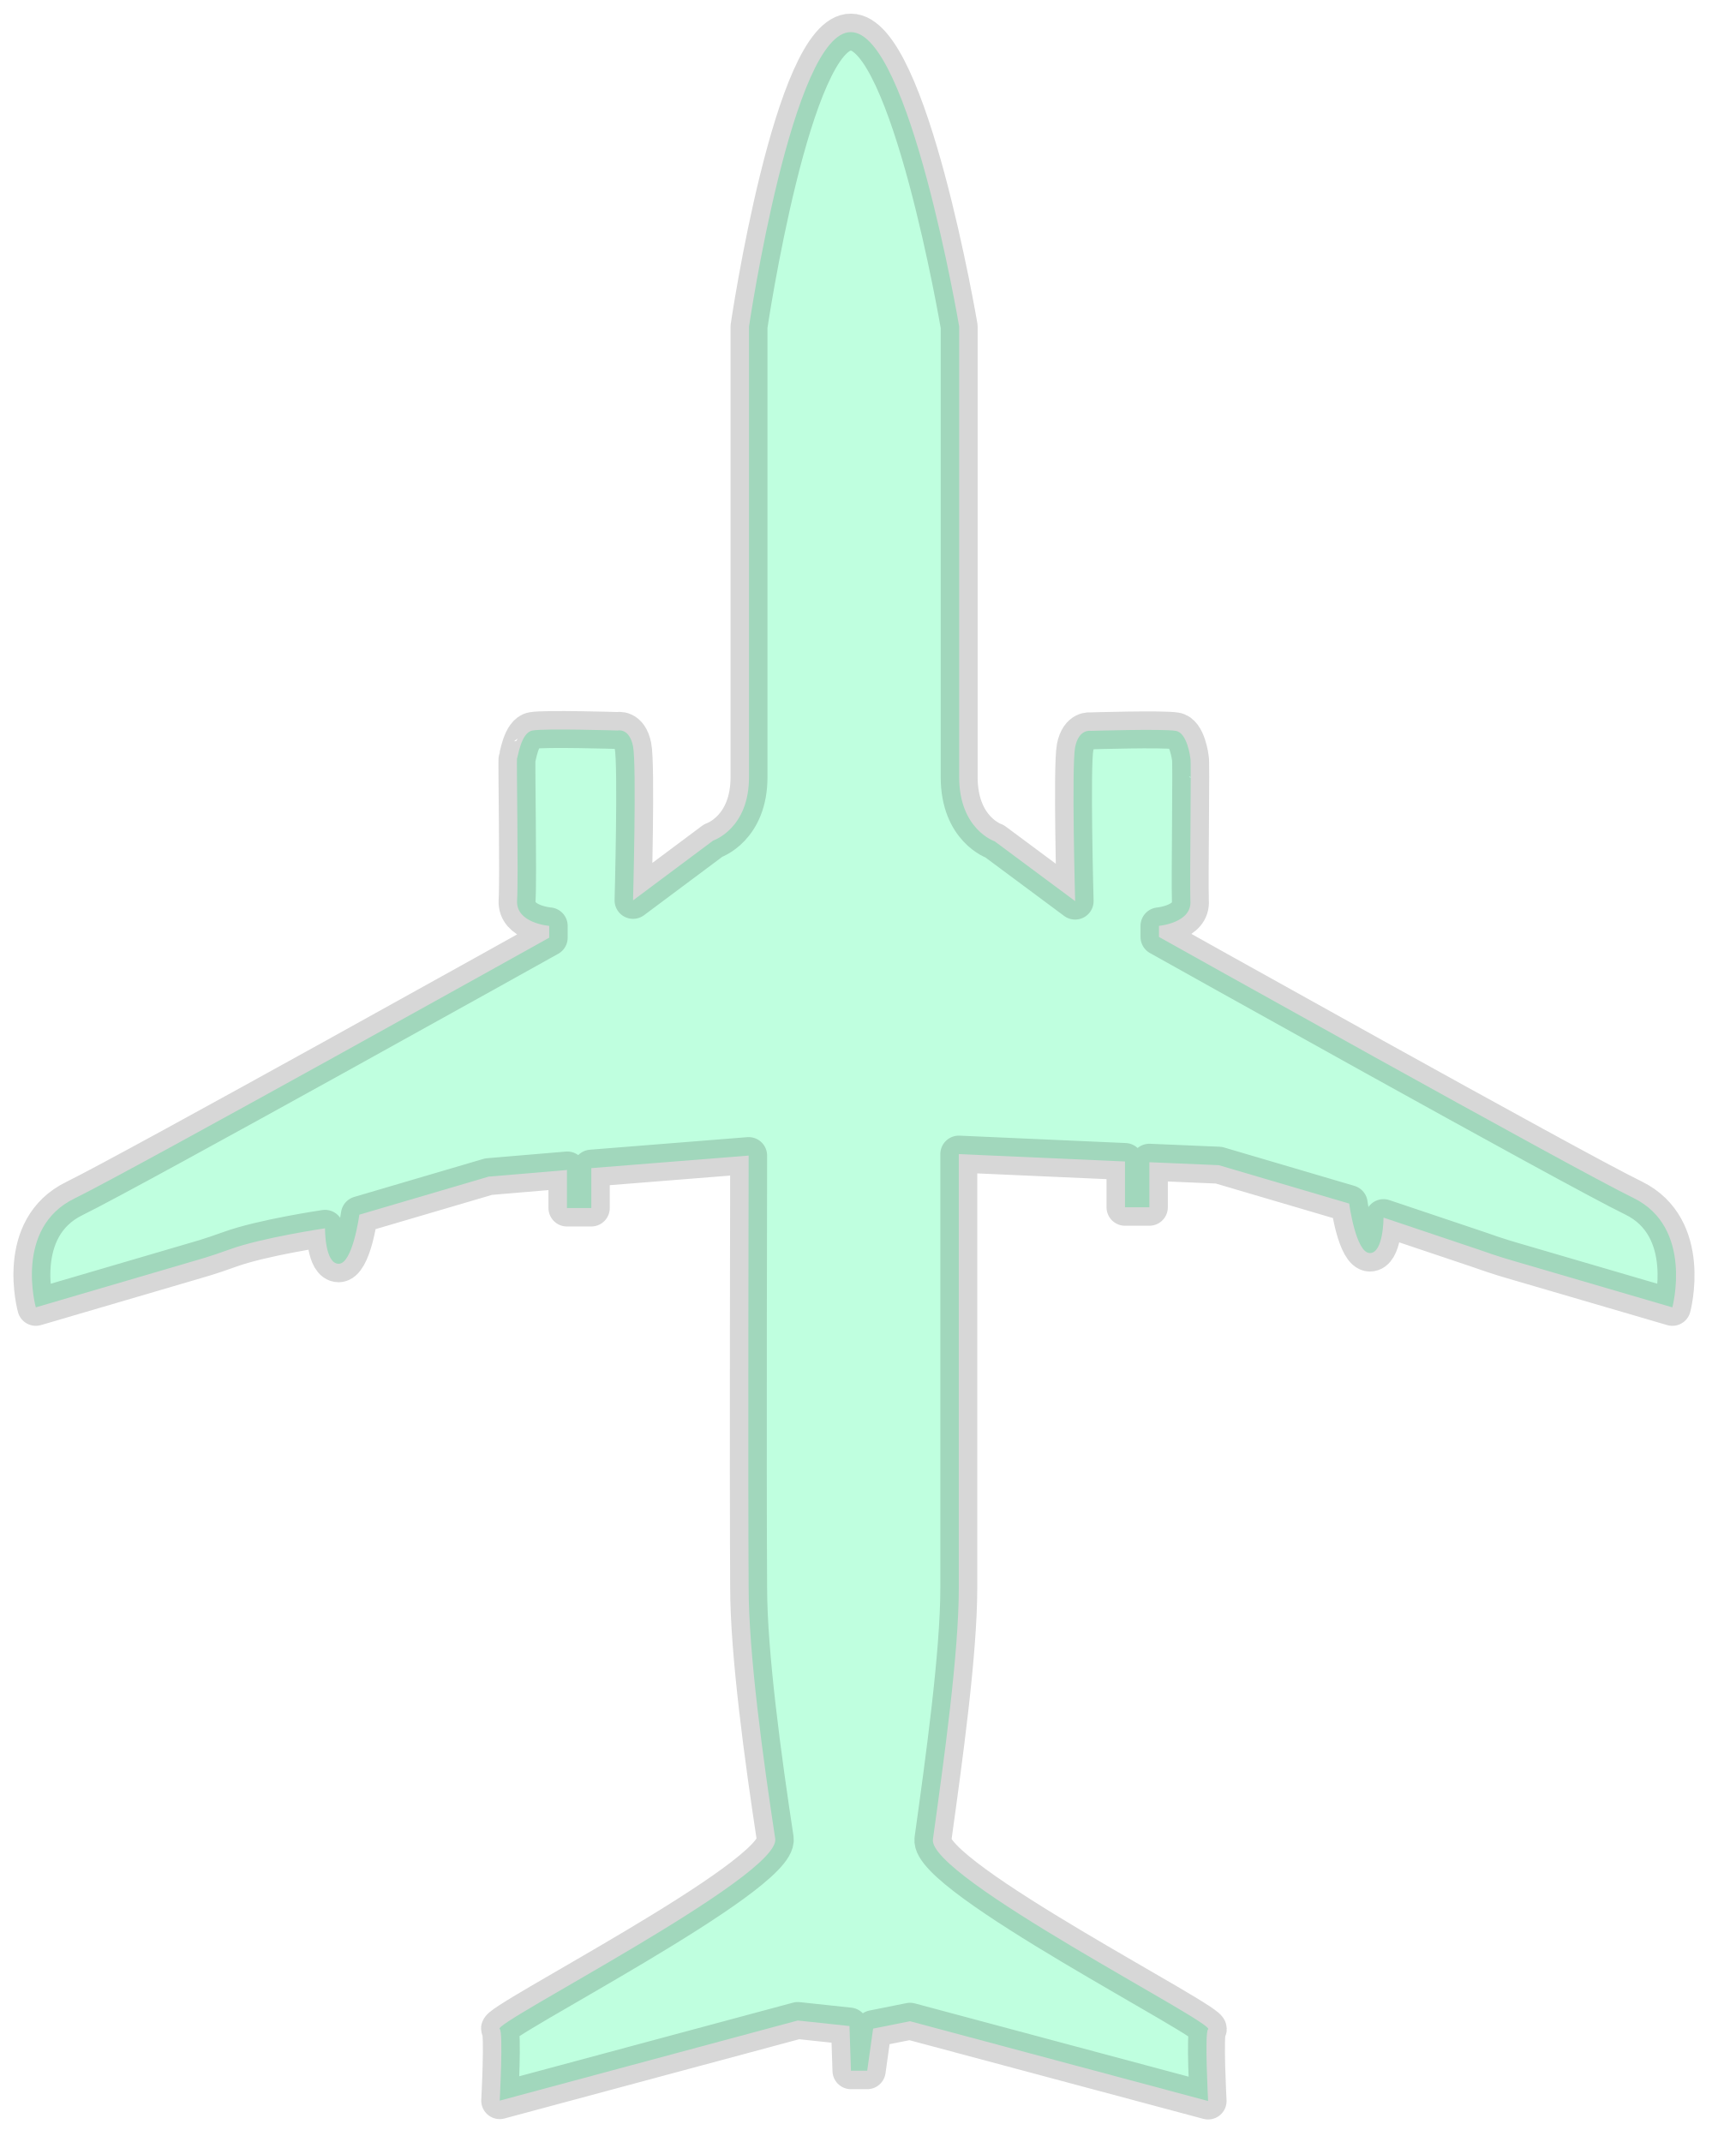
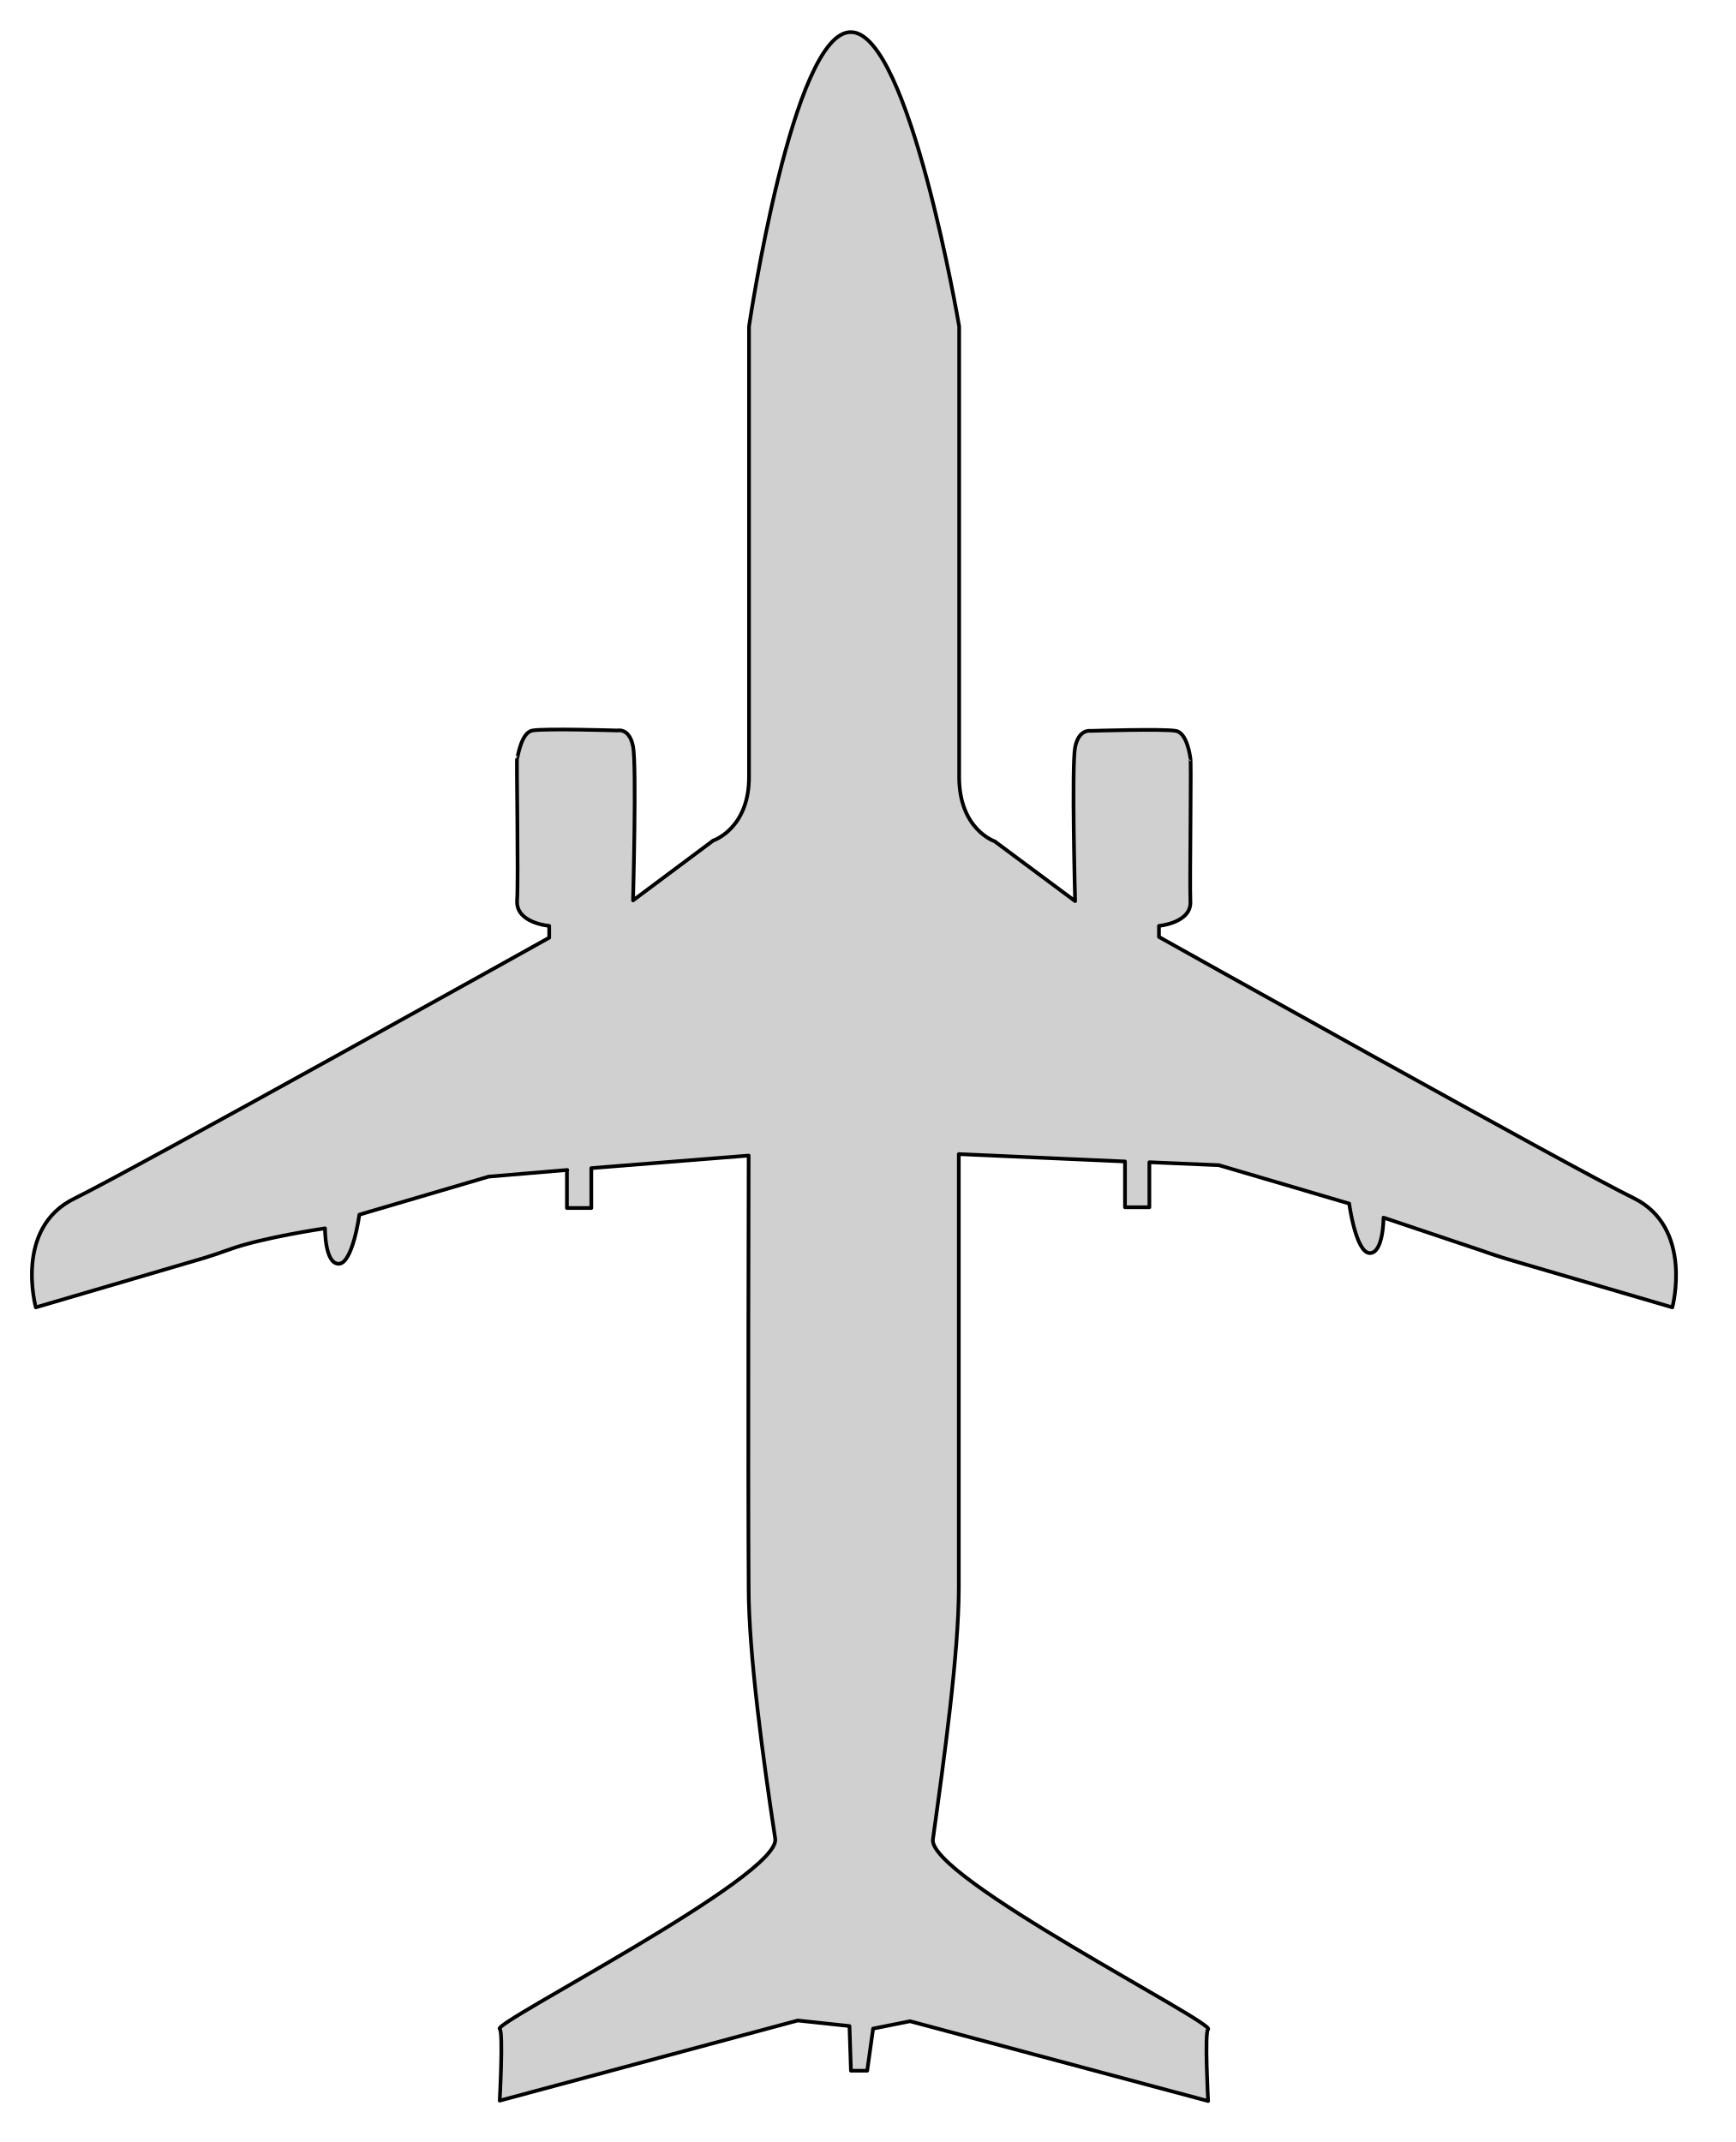
<svg xmlns="http://www.w3.org/2000/svg" viewBox="0 0 47 58" fill-rule="evenodd" clip-rule="evenodd" stroke-linecap="round" stroke-linejoin="round" stroke-miterlimit="1.41">
-   <path d="M15.36 31.68l-2.13.18-3.5 1.03s-.18 1.33-.56 1.33c-.38 0-.37-.96-.37-.96s-1.7.25-2.58.57c-.55.2-.92.3-.92.3L.97 35.4s-.6-2.15 1.05-2.95c1.63-.8 12.85-7.06 12.85-7.06v-.32s-.9-.07-.87-.68c.04-.62-.02-3.86 0-3.86s.1-.7.42-.75c.32-.06 2.3 0 2.3 0s.32-.08.42.43c.1.5 0 4.17 0 4.17l2.17-1.62s.98-.32.97-1.74V8.84s1.18-8 2.76-7.97c1.58 0 2.93 7.97 2.93 7.97v12.2c0 1.42.96 1.74.96 1.74l2.18 1.62s-.1-3.66 0-4.17c.1-.5.42-.44.42-.44s1.97-.06 2.3 0c.32.04.4.74.4.74.03 0-.02 3.24 0 3.86.05.6-.85.68-.85.68v.3s11.22 6.28 12.85 7.07c1.63.8 1.05 2.96 1.05 2.96l-4.34-1.27s-.36-.1-.92-.3l-2.56-.86s0 .96-.37.96c-.38 0-.56-1.34-.56-1.34L33 31.55l-1.88-.08v1.22h-.66v-1.24l-4.5-.2V43c0 1.77-.4 4.64-.7 6.8-.16 1.02 7.7 5 7.45 5.15-.1.06 0 1.94 0 1.94l-8.07-2.16-1 .2-.16 1.14h-.44L23 54.86l-1.4-.15-8.07 2.17s.1-1.88 0-1.94c-.25-.14 7.6-4.13 7.46-5.15-.33-2.16-.72-5.03-.72-6.8-.02-3.03 0-11.7 0-11.7l-4.26.34v1.08h-.66v-1.02z" fill="#00ff82" fill-opacity=".25" stroke="#000" stroke-opacity=".16" />
+   <path d="M15.36 31.68l-2.13.18-3.5 1.03s-.18 1.33-.56 1.33c-.38 0-.37-.96-.37-.96s-1.7.25-2.58.57c-.55.2-.92.3-.92.3L.97 35.4s-.6-2.15 1.05-2.95c1.63-.8 12.85-7.06 12.85-7.06v-.32s-.9-.07-.87-.68c.04-.62-.02-3.86 0-3.86s.1-.7.42-.75c.32-.06 2.3 0 2.3 0s.32-.08.42.43c.1.5 0 4.17 0 4.17l2.17-1.62s.98-.32.97-1.74V8.84s1.18-8 2.76-7.97c1.58 0 2.93 7.97 2.93 7.97v12.2c0 1.42.96 1.74.96 1.74l2.18 1.62s-.1-3.66 0-4.17c.1-.5.42-.44.42-.44s1.97-.06 2.3 0c.32.04.4.74.4.74.03 0-.02 3.24 0 3.86.05.6-.85.68-.85.68v.3s11.22 6.28 12.85 7.07c1.63.8 1.05 2.96 1.05 2.96l-4.34-1.27s-.36-.1-.92-.3l-2.56-.86s0 .96-.37.96c-.38 0-.56-1.34-.56-1.34L33 31.55l-1.88-.08v1.22h-.66v-1.24l-4.5-.2V43c0 1.77-.4 4.64-.7 6.8-.16 1.02 7.7 5 7.45 5.15-.1.06 0 1.94 0 1.94l-8.07-2.16-1 .2-.16 1.14h-.44L23 54.86l-1.4-.15-8.07 2.17s.1-1.88 0-1.94c-.25-.14 7.6-4.13 7.46-5.15-.33-2.16-.72-5.03-.72-6.8-.02-3.03 0-11.7 0-11.7l-4.26.34v1.08h-.66v-1.02z" fill="#d0d0d0" stroke-width=".1" stroke="#000" />
</svg>
